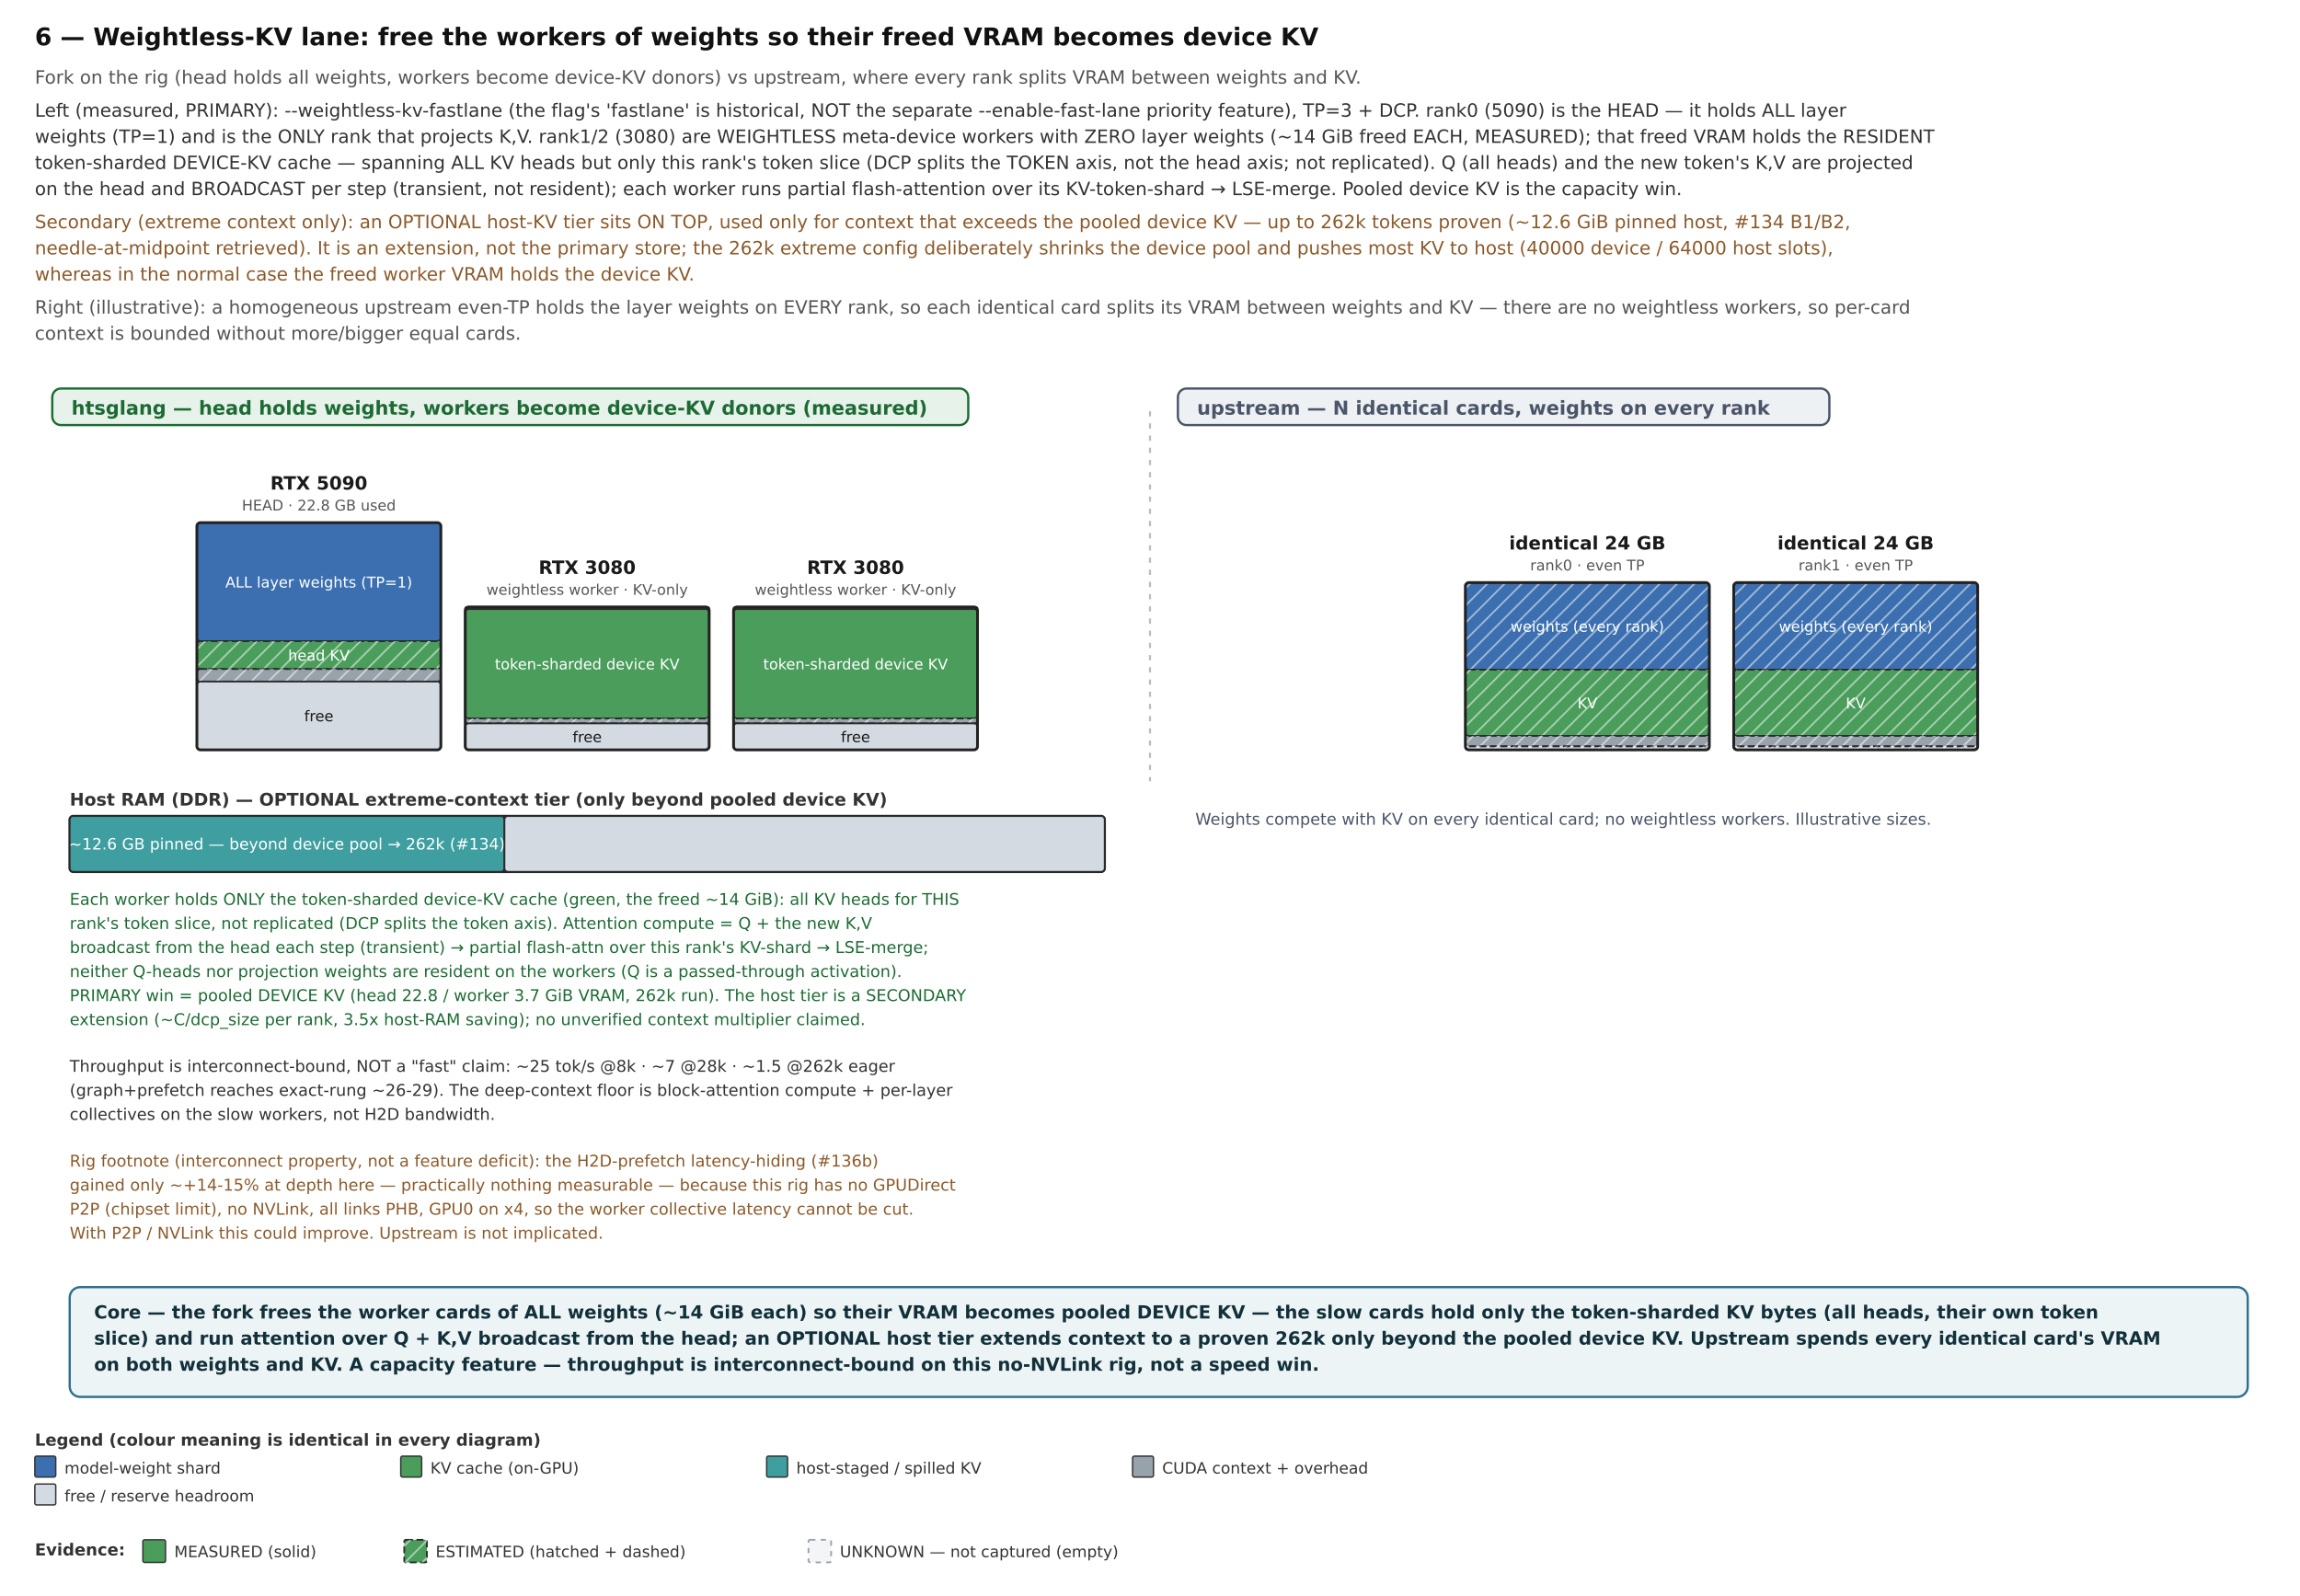
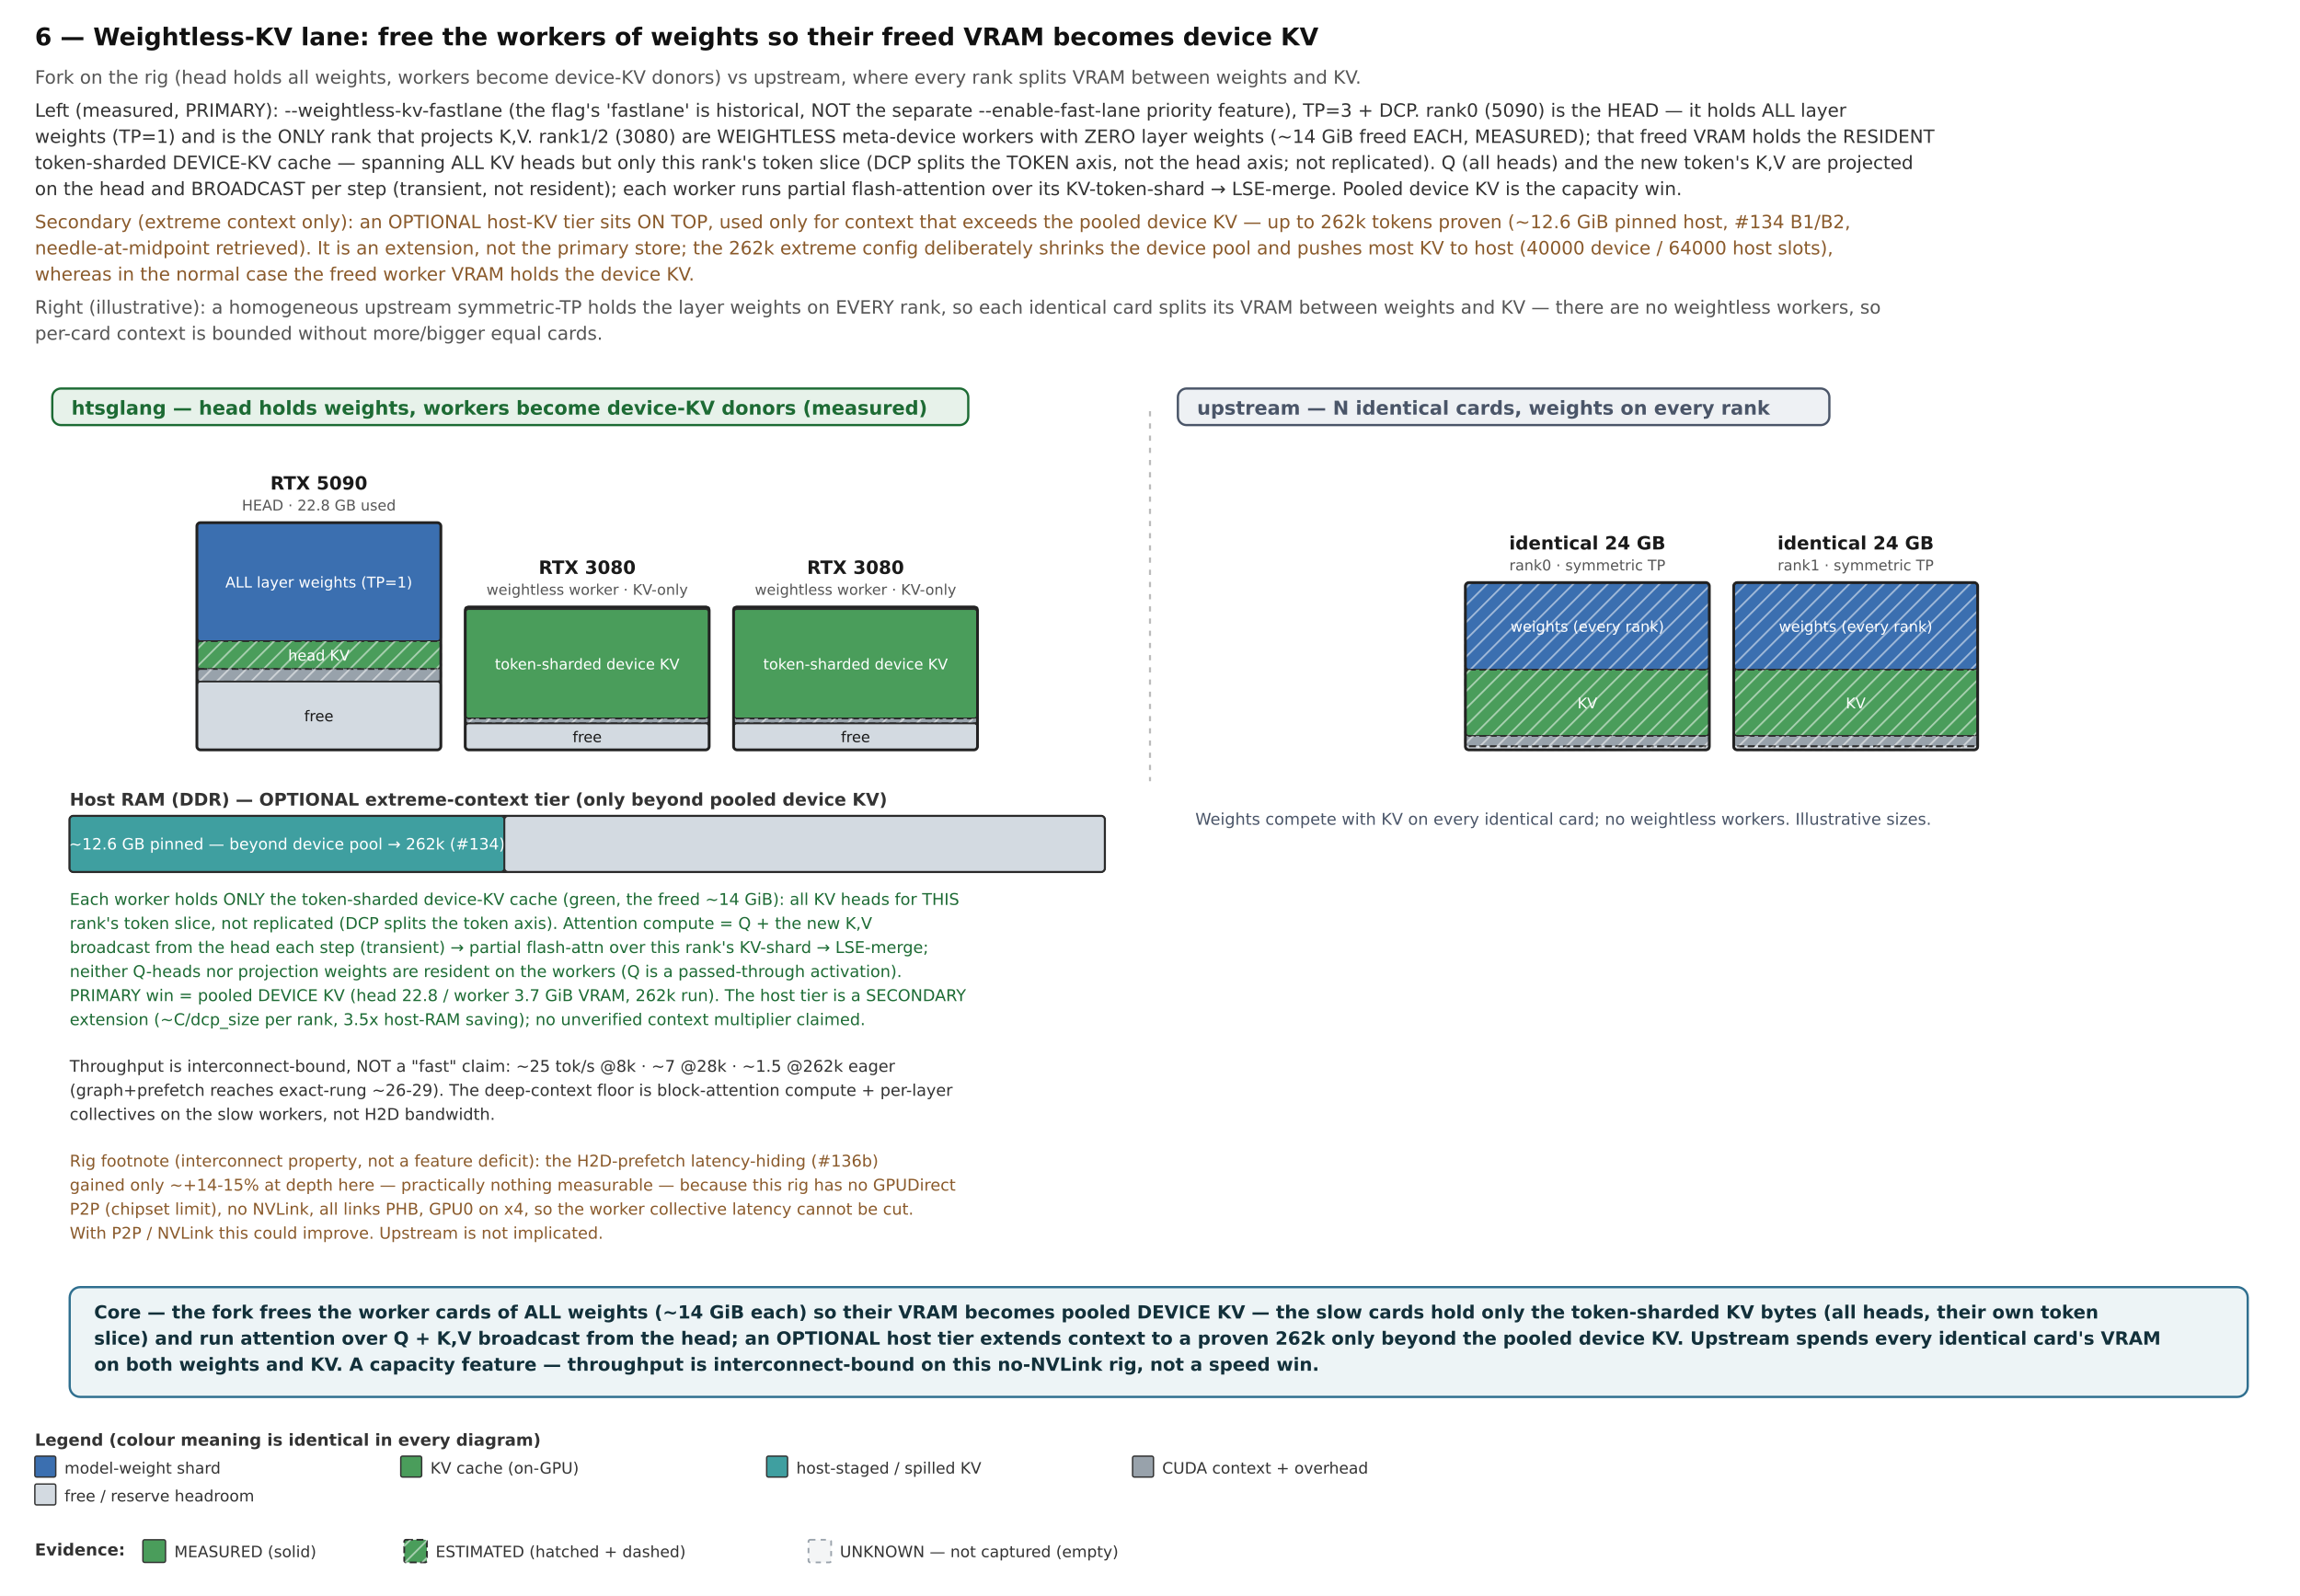
<svg xmlns="http://www.w3.org/2000/svg" viewBox="0 0 1320 916" width="1320" height="916" font-family="sans-serif">
  <defs>
    <pattern id="hatch" patternUnits="userSpaceOnUse" width="7" height="7" patternTransform="rotate(45)">
      <line x1="0" y1="0" x2="0" y2="7" stroke="#ffffff" stroke-width="2" stroke-opacity="0.5" />
    </pattern>
    <marker id="arr" markerWidth="9" markerHeight="9" refX="6.5" refY="3" orient="auto" markerUnits="userSpaceOnUse">
      <path d="M0,0 L7,3 L0,6 Z" fill="#333" />
    </marker>
    <marker id="arrP" markerWidth="9" markerHeight="9" refX="6.5" refY="3" orient="auto" markerUnits="userSpaceOnUse">
      <path d="M0,0 L7,3 L0,6 Z" fill="#8a5a2b" />
    </marker>
    <marker id="arrG" markerWidth="9" markerHeight="9" refX="6.5" refY="3" orient="auto" markerUnits="userSpaceOnUse">
      <path d="M0,0 L7,3 L0,6 Z" fill="#227a3a" />
    </marker>
    <marker id="arrR" markerWidth="9" markerHeight="9" refX="6.5" refY="3" orient="auto" markerUnits="userSpaceOnUse">
      <path d="M0,0 L7,3 L0,6 Z" fill="#c0504d" />
    </marker>
    <marker id="arrB" markerWidth="9" markerHeight="9" refX="6.5" refY="3" orient="auto" markerUnits="userSpaceOnUse">
      <path d="M0,0 L7,3 L0,6 Z" fill="#3b6fb0" />
    </marker>
    <marker id="arrV" markerWidth="9" markerHeight="9" refX="6.5" refY="3" orient="auto" markerUnits="userSpaceOnUse">
      <path d="M0,0 L7,3 L0,6 Z" fill="#7d5ba6" />
    </marker>
  </defs>
  <rect x="0.0" y="0.0" width="1320.0" height="916.0" rx="0" fill="#ffffff" stroke="none" stroke-width="0" />
  <text x="20.0" y="26.0" font-family="DejaVu Sans, Verdana, Arial, sans-serif" font-size="14" font-weight="bold" text-anchor="start" fill="#111">6 — Weightless-KV lane: free the workers of weights so their freed VRAM becomes device KV</text>
  <text x="20.0" y="48.0" font-family="DejaVu Sans, Verdana, Arial, sans-serif" font-size="10.5" font-weight="normal" text-anchor="start" fill="#555">Fork on the rig (head holds all weights, workers become device-KV donors) vs upstream, where every rank splits VRAM between weights and KV.</text>
  <text x="20.0" y="67.0" font-family="DejaVu Sans, Verdana, Arial, sans-serif" font-size="10.5" font-weight="normal" text-anchor="start" fill="#333">Left (measured, PRIMARY): --weightless-kv-fastlane (the flag's 'fastlane' is historical, NOT the separate --enable-fast-lane priority feature), TP=3 + DCP. rank0 (5090) is the HEAD — it holds ALL layer</text>
  <text x="20.0" y="82.0" font-family="DejaVu Sans, Verdana, Arial, sans-serif" font-size="10.5" font-weight="normal" text-anchor="start" fill="#333">weights (TP=1) and is the ONLY rank that projects K,V. rank1/2 (3080) are WEIGHTLESS meta-device workers with ZERO layer weights (~14 GiB freed EACH, MEASURED); that freed VRAM holds the RESIDENT</text>
  <text x="20.0" y="97.0" font-family="DejaVu Sans, Verdana, Arial, sans-serif" font-size="10.5" font-weight="normal" text-anchor="start" fill="#333">token-sharded DEVICE-KV cache — spanning ALL KV heads but only this rank's token slice (DCP splits the TOKEN axis, not the head axis; not replicated). Q (all heads) and the new token's K,V are projected</text>
  <text x="20.0" y="112.0" font-family="DejaVu Sans, Verdana, Arial, sans-serif" font-size="10.5" font-weight="normal" text-anchor="start" fill="#333">on the head and BROADCAST per step (transient, not resident); each worker runs partial flash-attention over its KV-token-shard → LSE-merge. Pooled device KV is the capacity win.</text>
  <text x="20.0" y="131.0" font-family="DejaVu Sans, Verdana, Arial, sans-serif" font-size="10.5" font-weight="normal" text-anchor="start" fill="#8a5a2b">Secondary (extreme context only): an OPTIONAL host-KV tier sits ON TOP, used only for context that exceeds the pooled device KV — up to 262k tokens proven (~12.6 GiB pinned host, #134 B1/B2,</text>
  <text x="20.0" y="146.0" font-family="DejaVu Sans, Verdana, Arial, sans-serif" font-size="10.5" font-weight="normal" text-anchor="start" fill="#8a5a2b">needle-at-midpoint retrieved). It is an extension, not the primary store; the 262k extreme config deliberately shrinks the device pool and pushes most KV to host (40000 device / 64000 host slots),</text>
  <text x="20.0" y="161.0" font-family="DejaVu Sans, Verdana, Arial, sans-serif" font-size="10.5" font-weight="normal" text-anchor="start" fill="#8a5a2b">whereas in the normal case the freed worker VRAM holds the device KV.</text>
-   <text x="20.0" y="180.0" font-family="DejaVu Sans, Verdana, Arial, sans-serif" font-size="10.5" font-weight="normal" text-anchor="start" fill="#555">Right (illustrative): a homogeneous upstream even-TP holds the layer weights on EVERY rank, so each identical card splits its VRAM between weights and KV — there are no weightless workers, so per-card</text>
-   <text x="20.0" y="195.0" font-family="DejaVu Sans, Verdana, Arial, sans-serif" font-size="10.5" font-weight="normal" text-anchor="start" fill="#555">context is bounded without more/bigger equal cards.</text>
+   <text x="20.0" y="180.0" font-family="DejaVu Sans, Verdana, Arial, sans-serif" font-size="10.5" font-weight="normal" text-anchor="start" fill="#555">Right (illustrative): a homogeneous upstream symmetric-TP holds the layer weights on EVERY rank, so each identical card splits its VRAM between weights and KV — there are no weightless workers, so</text>
+   <text x="20.0" y="195.0" font-family="DejaVu Sans, Verdana, Arial, sans-serif" font-size="10.5" font-weight="normal" text-anchor="start" fill="#555">per-card context is bounded without more/bigger equal cards.</text>
  <rect x="30.0" y="223.0" width="525.7" height="21.0" rx="5" fill="#e7f2ea" stroke="#1d6b34" stroke-width="1.3" />
  <text x="41.0" y="238.0" font-family="DejaVu Sans, Verdana, Arial, sans-serif" font-size="11" font-weight="bold" text-anchor="start" fill="#1d6b34">htsglang — head holds weights, workers become device-KV donors (measured)</text>
  <rect x="676.0" y="223.0" width="373.9" height="21.0" rx="5" fill="#eef1f4" stroke="#4a5568" stroke-width="1.3" />
  <text x="687.0" y="238.0" font-family="DejaVu Sans, Verdana, Arial, sans-serif" font-size="11" font-weight="bold" text-anchor="start" fill="#4a5568">upstream — N identical cards, weights on every rank</text>
  <text x="183.0" y="281.0" font-family="DejaVu Sans, Verdana, Arial, sans-serif" font-size="10.5" font-weight="bold" text-anchor="middle" fill="#1a1a1a">RTX 5090</text>
  <text x="183.0" y="293.0" font-family="DejaVu Sans, Verdana, Arial, sans-serif" font-size="8.4" font-weight="normal" text-anchor="middle" fill="#555">HEAD · 22.8 GB used</text>
  <rect x="113.0" y="300.0" width="140.0" height="68.0" rx="2" fill="#3b6fb0" stroke="#2b2b2b" stroke-width="1.0" />
  <text x="183.0" y="337.2" font-family="DejaVu Sans, Verdana, Arial, sans-serif" font-size="8.5" font-weight="normal" text-anchor="middle" fill="#ffffff">ALL layer weights (TP=1)</text>
  <rect x="113.0" y="368.0" width="140.0" height="16.0" rx="2" fill="#4a9d5b" stroke="#2b2b2b" stroke-width="1.0" stroke-dasharray="4 2" />
  <rect x="113.0" y="368.0" width="140.0" height="16.0" fill="url(#hatch)" stroke="none" />
  <text x="183.0" y="379.2" font-family="DejaVu Sans, Verdana, Arial, sans-serif" font-size="8.5" font-weight="normal" text-anchor="middle" fill="#ffffff">head KV</text>
  <rect x="113.0" y="384.0" width="140.0" height="7.2" rx="2" fill="#98a2ab" stroke="#2b2b2b" stroke-width="1.0" stroke-dasharray="4 2" />
  <rect x="113.0" y="384.0" width="140.0" height="7.2" fill="url(#hatch)" stroke="none" />
  <rect x="113.0" y="391.2" width="140.0" height="39.2" rx="2" fill="#d3dae1" stroke="#2b2b2b" stroke-width="1.0" />
  <text x="183.0" y="414.0" font-family="DejaVu Sans, Verdana, Arial, sans-serif" font-size="8.5" font-weight="normal" text-anchor="middle" fill="#1a1a1a">free</text>
  <rect x="113.0" y="300.0" width="140.0" height="130.4" rx="2" fill="none" stroke="#222" stroke-width="1.6" />
  <text x="337.0" y="329.4" font-family="DejaVu Sans, Verdana, Arial, sans-serif" font-size="10.5" font-weight="bold" text-anchor="middle" fill="#1a1a1a">RTX 3080</text>
  <text x="337.0" y="341.4" font-family="DejaVu Sans, Verdana, Arial, sans-serif" font-size="8.4" font-weight="normal" text-anchor="middle" fill="#555">weightless worker · KV-only</text>
  <rect x="267.0" y="348.4" width="140.0" height="1.2" rx="2" fill="#3b6fb0" stroke="#2b2b2b" stroke-width="1.0" />
  <rect x="267.0" y="349.6" width="140.0" height="62.8" rx="2" fill="#4a9d5b" stroke="#2b2b2b" stroke-width="1.0" />
  <text x="337.0" y="384.2" font-family="DejaVu Sans, Verdana, Arial, sans-serif" font-size="8.5" font-weight="normal" text-anchor="middle" fill="#ffffff">token-sharded device KV</text>
  <rect x="267.0" y="412.4" width="140.0" height="2.8" rx="2" fill="#98a2ab" stroke="#2b2b2b" stroke-width="1.0" stroke-dasharray="4 2" />
  <rect x="267.0" y="412.4" width="140.0" height="2.8" fill="url(#hatch)" stroke="none" />
  <rect x="267.0" y="415.2" width="140.0" height="15.2" rx="2" fill="#d3dae1" stroke="#2b2b2b" stroke-width="1.0" />
  <text x="337.0" y="426.0" font-family="DejaVu Sans, Verdana, Arial, sans-serif" font-size="8.5" font-weight="normal" text-anchor="middle" fill="#1a1a1a">free</text>
  <rect x="267.0" y="348.4" width="140.0" height="82.0" rx="2" fill="none" stroke="#222" stroke-width="1.6" />
  <text x="491.0" y="329.4" font-family="DejaVu Sans, Verdana, Arial, sans-serif" font-size="10.5" font-weight="bold" text-anchor="middle" fill="#1a1a1a">RTX 3080</text>
  <text x="491.0" y="341.4" font-family="DejaVu Sans, Verdana, Arial, sans-serif" font-size="8.4" font-weight="normal" text-anchor="middle" fill="#555">weightless worker · KV-only</text>
  <rect x="421.0" y="348.4" width="140.0" height="1.2" rx="2" fill="#3b6fb0" stroke="#2b2b2b" stroke-width="1.0" />
  <rect x="421.0" y="349.6" width="140.0" height="62.8" rx="2" fill="#4a9d5b" stroke="#2b2b2b" stroke-width="1.0" />
  <text x="491.0" y="384.2" font-family="DejaVu Sans, Verdana, Arial, sans-serif" font-size="8.5" font-weight="normal" text-anchor="middle" fill="#ffffff">token-sharded device KV</text>
  <rect x="421.0" y="412.4" width="140.0" height="2.8" rx="2" fill="#98a2ab" stroke="#2b2b2b" stroke-width="1.0" stroke-dasharray="4 2" />
  <rect x="421.0" y="412.4" width="140.0" height="2.8" fill="url(#hatch)" stroke="none" />
  <rect x="421.0" y="415.2" width="140.0" height="15.2" rx="2" fill="#d3dae1" stroke="#2b2b2b" stroke-width="1.0" />
  <text x="491.0" y="426.0" font-family="DejaVu Sans, Verdana, Arial, sans-serif" font-size="8.5" font-weight="normal" text-anchor="middle" fill="#1a1a1a">free</text>
  <rect x="421.0" y="348.4" width="140.0" height="82.0" rx="2" fill="none" stroke="#222" stroke-width="1.6" />
  <text x="911.0" y="315.4" font-family="DejaVu Sans, Verdana, Arial, sans-serif" font-size="10.5" font-weight="bold" text-anchor="middle" fill="#1a1a1a">identical 24 GB</text>
-   <text x="911.0" y="327.4" font-family="DejaVu Sans, Verdana, Arial, sans-serif" font-size="8.4" font-weight="normal" text-anchor="middle" fill="#555">rank0 · even TP</text>
+   <text x="911.0" y="327.4" font-family="DejaVu Sans, Verdana, Arial, sans-serif" font-size="8.4" font-weight="normal" text-anchor="middle" fill="#555">rank0 · symmetric TP</text>
  <rect x="841.0" y="334.4" width="140.0" height="50.0" rx="2" fill="#3b6fb0" stroke="#2b2b2b" stroke-width="1.0" stroke-dasharray="4 2" />
  <rect x="841.0" y="334.4" width="140.0" height="50.0" fill="url(#hatch)" stroke="none" />
  <text x="911.0" y="362.6" font-family="DejaVu Sans, Verdana, Arial, sans-serif" font-size="8.5" font-weight="normal" text-anchor="middle" fill="#ffffff">weights (every rank)</text>
  <rect x="841.0" y="384.4" width="140.0" height="38.0" rx="2" fill="#4a9d5b" stroke="#2b2b2b" stroke-width="1.0" stroke-dasharray="4 2" />
  <rect x="841.0" y="384.4" width="140.0" height="38.0" fill="url(#hatch)" stroke="none" />
  <text x="911.0" y="406.6" font-family="DejaVu Sans, Verdana, Arial, sans-serif" font-size="8.5" font-weight="normal" text-anchor="middle" fill="#ffffff">KV</text>
  <rect x="841.0" y="422.4" width="140.0" height="6.0" rx="2" fill="#98a2ab" stroke="#2b2b2b" stroke-width="1.0" stroke-dasharray="4 2" />
  <rect x="841.0" y="422.4" width="140.0" height="6.0" fill="url(#hatch)" stroke="none" />
  <rect x="841.0" y="428.4" width="140.0" height="2.0" rx="2" fill="#d3dae1" stroke="#2b2b2b" stroke-width="1.0" stroke-dasharray="4 2" />
  <rect x="841.0" y="428.4" width="140.0" height="2.0" fill="url(#hatch)" stroke="none" />
  <rect x="841.0" y="334.4" width="140.0" height="96.0" rx="2" fill="none" stroke="#222" stroke-width="1.6" />
  <text x="1065.0" y="315.4" font-family="DejaVu Sans, Verdana, Arial, sans-serif" font-size="10.5" font-weight="bold" text-anchor="middle" fill="#1a1a1a">identical 24 GB</text>
-   <text x="1065.0" y="327.4" font-family="DejaVu Sans, Verdana, Arial, sans-serif" font-size="8.4" font-weight="normal" text-anchor="middle" fill="#555">rank1 · even TP</text>
+   <text x="1065.0" y="327.4" font-family="DejaVu Sans, Verdana, Arial, sans-serif" font-size="8.4" font-weight="normal" text-anchor="middle" fill="#555">rank1 · symmetric TP</text>
  <rect x="995.0" y="334.4" width="140.0" height="50.0" rx="2" fill="#3b6fb0" stroke="#2b2b2b" stroke-width="1.0" stroke-dasharray="4 2" />
  <rect x="995.0" y="334.4" width="140.0" height="50.0" fill="url(#hatch)" stroke="none" />
  <text x="1065.0" y="362.6" font-family="DejaVu Sans, Verdana, Arial, sans-serif" font-size="8.5" font-weight="normal" text-anchor="middle" fill="#ffffff">weights (every rank)</text>
  <rect x="995.0" y="384.4" width="140.0" height="38.0" rx="2" fill="#4a9d5b" stroke="#2b2b2b" stroke-width="1.0" stroke-dasharray="4 2" />
  <rect x="995.0" y="384.4" width="140.0" height="38.0" fill="url(#hatch)" stroke="none" />
  <text x="1065.0" y="406.6" font-family="DejaVu Sans, Verdana, Arial, sans-serif" font-size="8.5" font-weight="normal" text-anchor="middle" fill="#ffffff">KV</text>
  <rect x="995.0" y="422.4" width="140.0" height="6.0" rx="2" fill="#98a2ab" stroke="#2b2b2b" stroke-width="1.0" stroke-dasharray="4 2" />
  <rect x="995.0" y="422.4" width="140.0" height="6.0" fill="url(#hatch)" stroke="none" />
  <rect x="995.0" y="428.4" width="140.0" height="2.0" rx="2" fill="#d3dae1" stroke="#2b2b2b" stroke-width="1.0" stroke-dasharray="4 2" />
  <rect x="995.0" y="428.4" width="140.0" height="2.0" fill="url(#hatch)" stroke="none" />
  <rect x="995.0" y="334.4" width="140.0" height="96.0" rx="2" fill="none" stroke="#222" stroke-width="1.6" />
  <line x1="660.0" y1="236.0" x2="660.0" y2="448.4" stroke="#bbb" stroke-width="1.2" stroke-dasharray="3 4" />
  <text x="40.0" y="462.4" font-family="DejaVu Sans, Verdana, Arial, sans-serif" font-size="10" font-weight="bold" text-anchor="start" fill="#333">Host RAM (DDR) — OPTIONAL extreme-context tier (only beyond pooled device KV)</text>
  <rect x="40.0" y="468.4" width="594.0" height="32.0" rx="2" fill="none" stroke="#222" stroke-width="1.4" />
  <rect x="40.0" y="468.4" width="249.5" height="32.0" rx="2" fill="#3f9fa0" stroke="#2b2b2b" stroke-width="1.0" />
  <text x="164.7" y="487.6" font-family="DejaVu Sans, Verdana, Arial, sans-serif" font-size="9" font-weight="normal" text-anchor="middle" fill="#ffffff">~12.6 GB pinned — beyond device pool → 262k (#134)</text>
  <rect x="289.5" y="468.4" width="344.5" height="32.0" rx="2" fill="#d3dae1" stroke="#2b2b2b" stroke-width="1.0" />
  <text x="40.0" y="519.4" font-family="DejaVu Sans, Verdana, Arial, sans-serif" font-size="9.3" font-weight="normal" text-anchor="start" fill="#1d6b34">Each worker holds ONLY the token-sharded device-KV cache (green, the freed ~14 GiB): all KV heads for THIS</text>
  <text x="40.0" y="533.2" font-family="DejaVu Sans, Verdana, Arial, sans-serif" font-size="9.3" font-weight="normal" text-anchor="start" fill="#1d6b34">rank's token slice, not replicated (DCP splits the token axis). Attention compute = Q + the new K,V</text>
  <text x="40.0" y="547.0" font-family="DejaVu Sans, Verdana, Arial, sans-serif" font-size="9.3" font-weight="normal" text-anchor="start" fill="#1d6b34">broadcast from the head each step (transient) → partial flash-attn over this rank's KV-shard → LSE-merge;</text>
  <text x="40.0" y="560.8" font-family="DejaVu Sans, Verdana, Arial, sans-serif" font-size="9.3" font-weight="normal" text-anchor="start" fill="#1d6b34">neither Q-heads nor projection weights are resident on the workers (Q is a passed-through activation).</text>
  <text x="40.0" y="574.6" font-family="DejaVu Sans, Verdana, Arial, sans-serif" font-size="9.3" font-weight="normal" text-anchor="start" fill="#1d6b34">PRIMARY win = pooled DEVICE KV (head 22.8 / worker 3.7 GiB VRAM, 262k run). The host tier is a SECONDARY</text>
  <text x="40.0" y="588.4" font-family="DejaVu Sans, Verdana, Arial, sans-serif" font-size="9.3" font-weight="normal" text-anchor="start" fill="#1d6b34">extension (~C/dcp_size per rank, 3.5x host-RAM saving); no unverified context multiplier claimed.</text>
  <text x="40.0" y="615.2" font-family="DejaVu Sans, Verdana, Arial, sans-serif" font-size="9.3" font-weight="normal" text-anchor="start" fill="#333">Throughput is interconnect-bound, NOT a "fast" claim: ~25 tok/s @8k · ~7 @28k · ~1.5 @262k eager</text>
  <text x="40.0" y="629.0" font-family="DejaVu Sans, Verdana, Arial, sans-serif" font-size="9.3" font-weight="normal" text-anchor="start" fill="#333">(graph+prefetch reaches exact-rung ~26-29). The deep-context floor is block-attention compute + per-layer</text>
  <text x="40.0" y="642.8" font-family="DejaVu Sans, Verdana, Arial, sans-serif" font-size="9.3" font-weight="normal" text-anchor="start" fill="#333">collectives on the slow workers, not H2D bandwidth.</text>
  <text x="40.0" y="669.6" font-family="DejaVu Sans, Verdana, Arial, sans-serif" font-size="9.3" font-weight="normal" text-anchor="start" fill="#8a5a2b">Rig footnote (interconnect property, not a feature deficit): the H2D-prefetch latency-hiding (#136b)</text>
  <text x="40.0" y="683.4" font-family="DejaVu Sans, Verdana, Arial, sans-serif" font-size="9.3" font-weight="normal" text-anchor="start" fill="#8a5a2b">gained only ~+14-15% at depth here — practically nothing measurable — because this rig has no GPUDirect</text>
  <text x="40.0" y="697.2" font-family="DejaVu Sans, Verdana, Arial, sans-serif" font-size="9.3" font-weight="normal" text-anchor="start" fill="#8a5a2b">P2P (chipset limit), no NVLink, all links PHB, GPU0 on x4, so the worker collective latency cannot be cut.</text>
  <text x="40.0" y="711.0" font-family="DejaVu Sans, Verdana, Arial, sans-serif" font-size="9.3" font-weight="normal" text-anchor="start" fill="#8a5a2b">With P2P / NVLink this could improve. Upstream is not implicated.</text>
  <text x="686.0" y="473.4" font-family="DejaVu Sans, Verdana, Arial, sans-serif" font-size="9.3" font-weight="normal" text-anchor="start" fill="#4a5568">Weights compete with KV on every identical card; no weightless workers. Illustrative sizes.</text>
  <rect x="40.0" y="738.8" width="1250.0" height="63.0" rx="6" fill="#edf4f6" stroke="#2f6f8f" stroke-width="1.3" />
  <text x="54.0" y="756.8" font-family="DejaVu Sans, Verdana, Arial, sans-serif" font-size="10.4" font-weight="bold" text-anchor="start" fill="#12303a">Core — the fork frees the worker cards of ALL weights (~14 GiB each) so their VRAM becomes pooled DEVICE KV — the slow cards hold only the token-sharded KV bytes (all heads, their own token</text>
  <text x="54.0" y="771.8" font-family="DejaVu Sans, Verdana, Arial, sans-serif" font-size="10.4" font-weight="bold" text-anchor="start" fill="#12303a">slice) and run attention over Q + K,V broadcast from the head; an OPTIONAL host tier extends context to a proven 262k only beyond the pooled device KV. Upstream spends every identical card's VRAM</text>
  <text x="54.0" y="786.8" font-family="DejaVu Sans, Verdana, Arial, sans-serif" font-size="10.4" font-weight="bold" text-anchor="start" fill="#12303a">on both weights and KV. A capacity feature — throughput is interconnect-bound on this no-NVLink rig, not a speed win.</text>
  <text x="20.0" y="829.8" font-family="DejaVu Sans, Verdana, Arial, sans-serif" font-size="9.5" font-weight="bold" text-anchor="start" fill="#333">Legend (colour meaning is identical in every diagram)</text>
  <rect x="20.0" y="835.8" width="12.0" height="12.0" rx="1" fill="#3b6fb0" stroke="#333" stroke-width="0.8" />
  <text x="37.0" y="845.8" font-family="DejaVu Sans, Verdana, Arial, sans-serif" font-size="9" font-weight="normal" text-anchor="start" fill="#333">model-weight shard</text>
  <rect x="230.0" y="835.8" width="12.0" height="12.0" rx="1" fill="#4a9d5b" stroke="#333" stroke-width="0.8" />
  <text x="247.0" y="845.8" font-family="DejaVu Sans, Verdana, Arial, sans-serif" font-size="9" font-weight="normal" text-anchor="start" fill="#333">KV cache (on-GPU)</text>
  <rect x="440.0" y="835.8" width="12.0" height="12.0" rx="1" fill="#3f9fa0" stroke="#333" stroke-width="0.8" />
  <text x="457.0" y="845.8" font-family="DejaVu Sans, Verdana, Arial, sans-serif" font-size="9" font-weight="normal" text-anchor="start" fill="#333">host-staged / spilled KV</text>
  <rect x="650.0" y="835.8" width="12.0" height="12.0" rx="1" fill="#98a2ab" stroke="#333" stroke-width="0.8" />
  <text x="667.0" y="845.8" font-family="DejaVu Sans, Verdana, Arial, sans-serif" font-size="9" font-weight="normal" text-anchor="start" fill="#333">CUDA context + overhead</text>
  <rect x="20.0" y="851.8" width="12.0" height="12.0" rx="1" fill="#d3dae1" stroke="#333" stroke-width="0.8" />
  <text x="37.0" y="861.8" font-family="DejaVu Sans, Verdana, Arial, sans-serif" font-size="9" font-weight="normal" text-anchor="start" fill="#333">free / reserve headroom</text>
  <text x="20.0" y="892.8" font-family="DejaVu Sans, Verdana, Arial, sans-serif" font-size="9.5" font-weight="bold" text-anchor="start" fill="#333">Evidence:</text>
  <rect x="82.0" y="883.8" width="13.0" height="13.0" rx="1" fill="#4a9d5b" stroke="#333" stroke-width="0.8" />
  <text x="100.0" y="893.8" font-family="DejaVu Sans, Verdana, Arial, sans-serif" font-size="9" font-weight="normal" text-anchor="start" fill="#333">MEASURED (solid)</text>
  <rect x="232.0" y="883.8" width="13.0" height="13.0" rx="1" fill="#4a9d5b" stroke="#2b2b2b" stroke-width="1.0" stroke-dasharray="4 2" />
  <rect x="232" y="883.8" width="13" height="13" fill="url(#hatch)" stroke="none" />
  <text x="250.0" y="893.8" font-family="DejaVu Sans, Verdana, Arial, sans-serif" font-size="9" font-weight="normal" text-anchor="start" fill="#333">ESTIMATED (hatched + dashed)</text>
  <rect x="464.0" y="883.8" width="13.0" height="13.0" rx="1" fill="#f4f5f6" stroke="#9aa3ac" stroke-width="1.0" stroke-dasharray="3 3" />
  <text x="482.0" y="893.8" font-family="DejaVu Sans, Verdana, Arial, sans-serif" font-size="9" font-weight="normal" text-anchor="start" fill="#333">UNKNOWN — not captured (empty)</text>
</svg>
